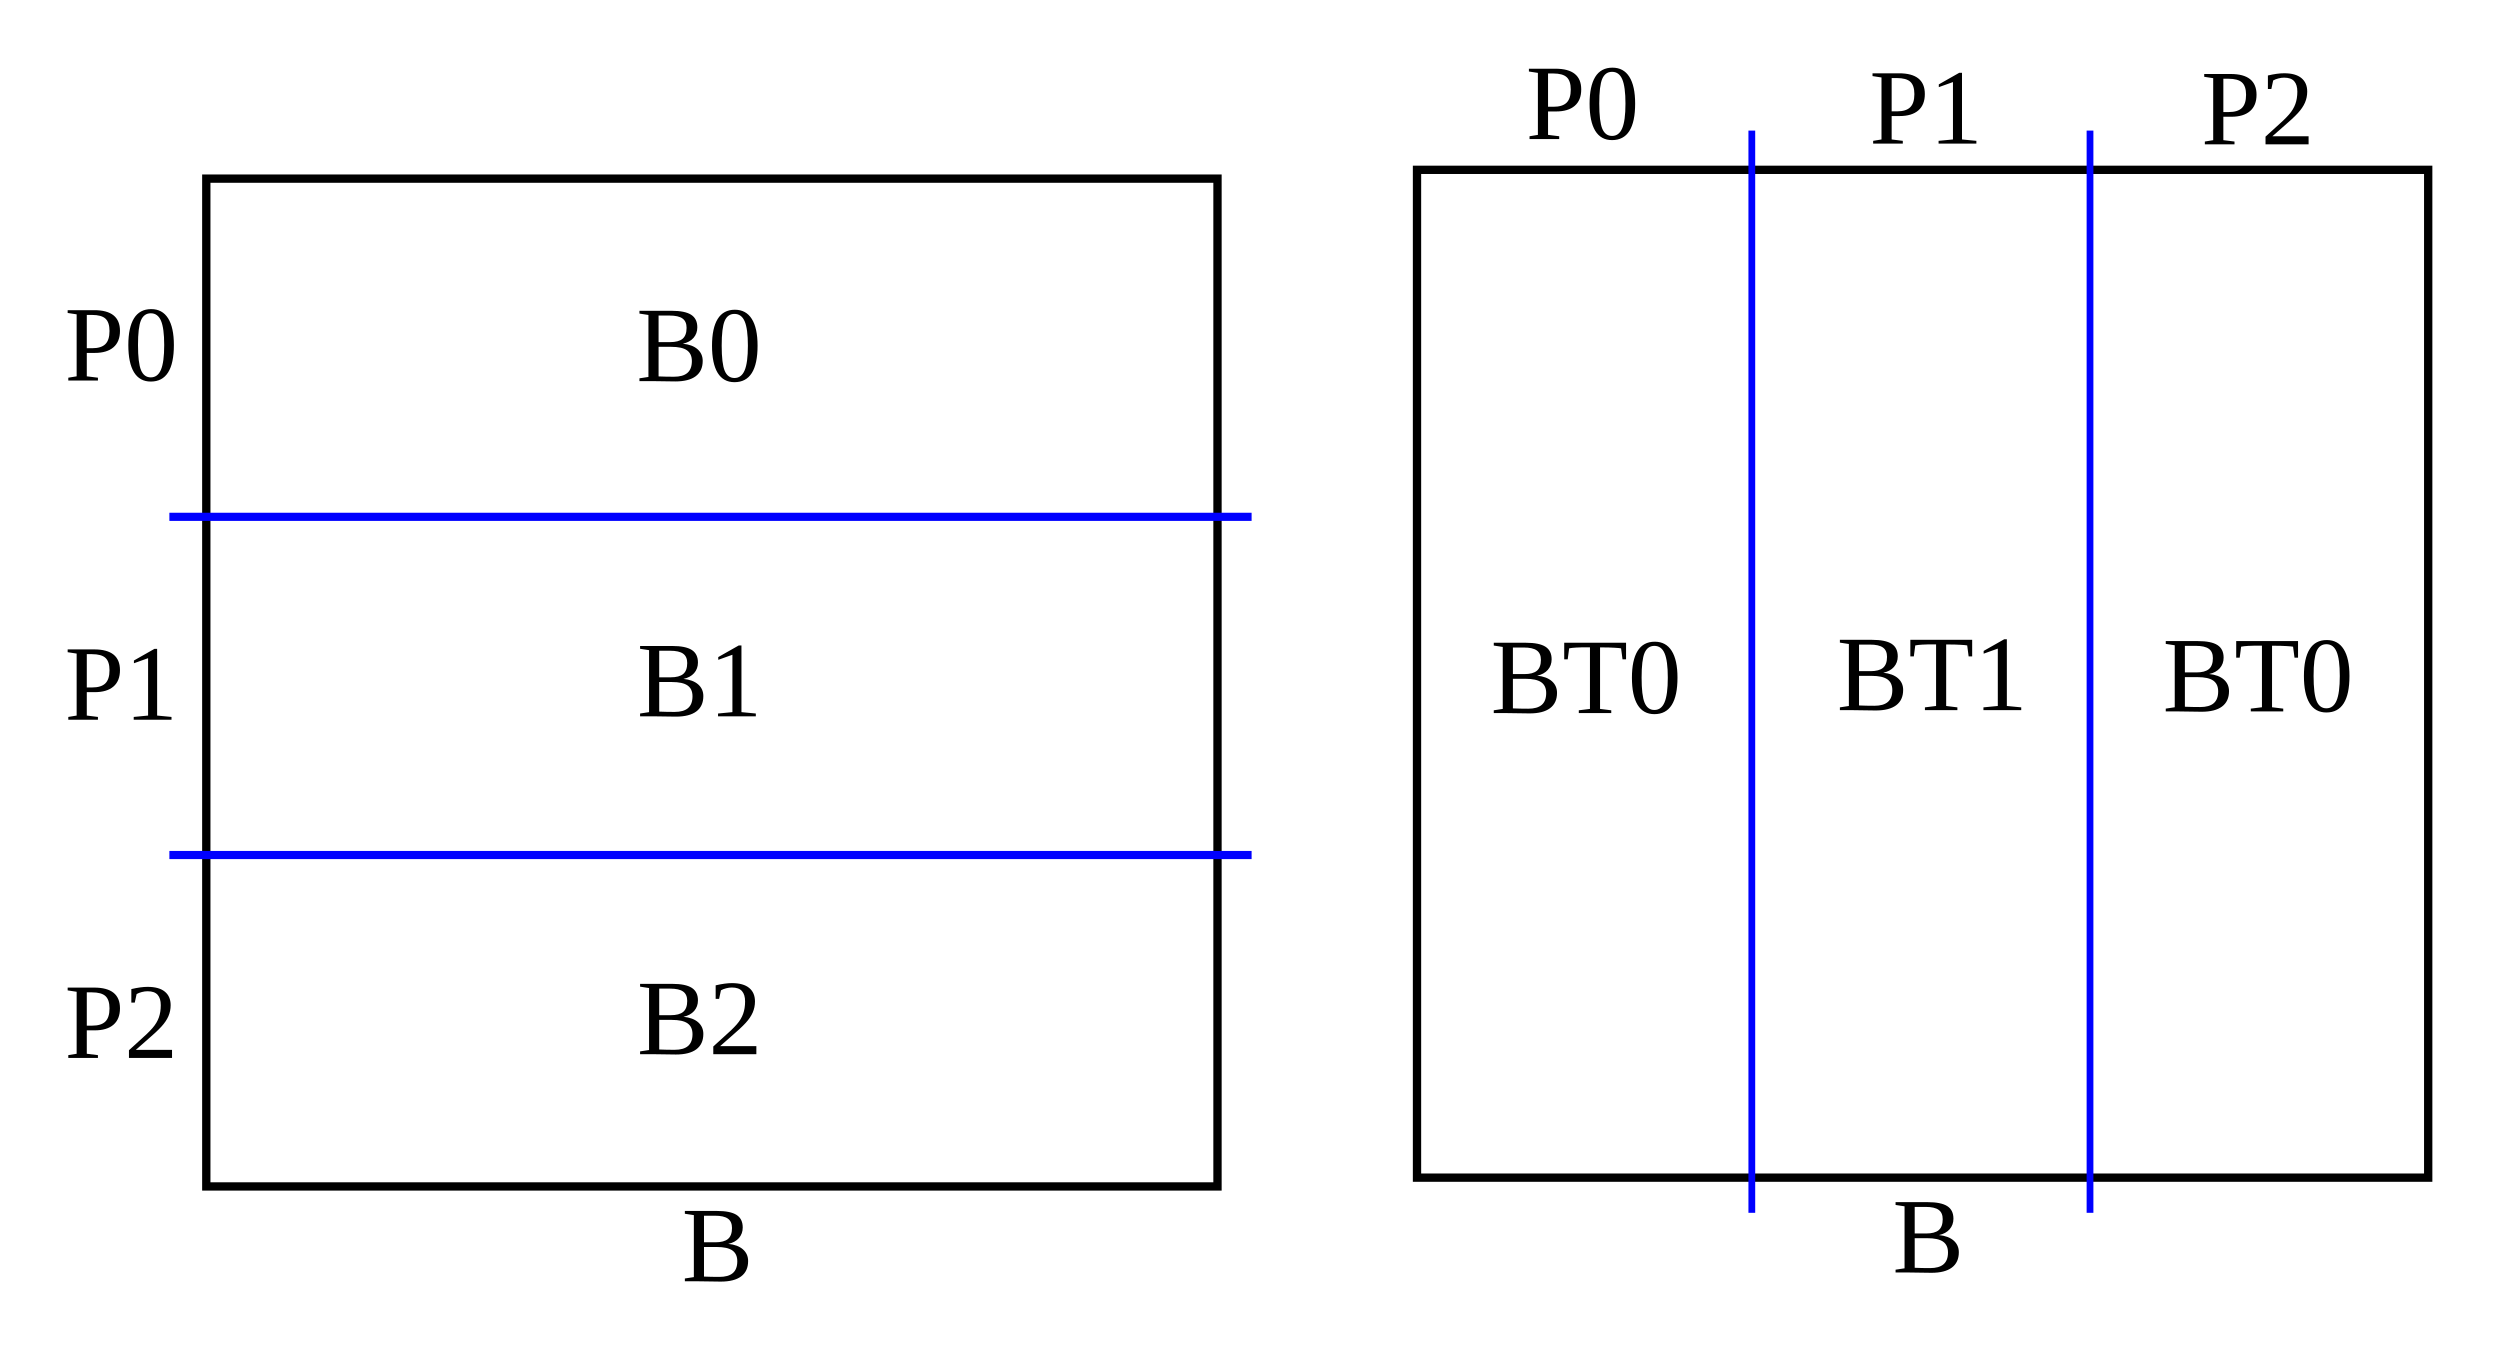
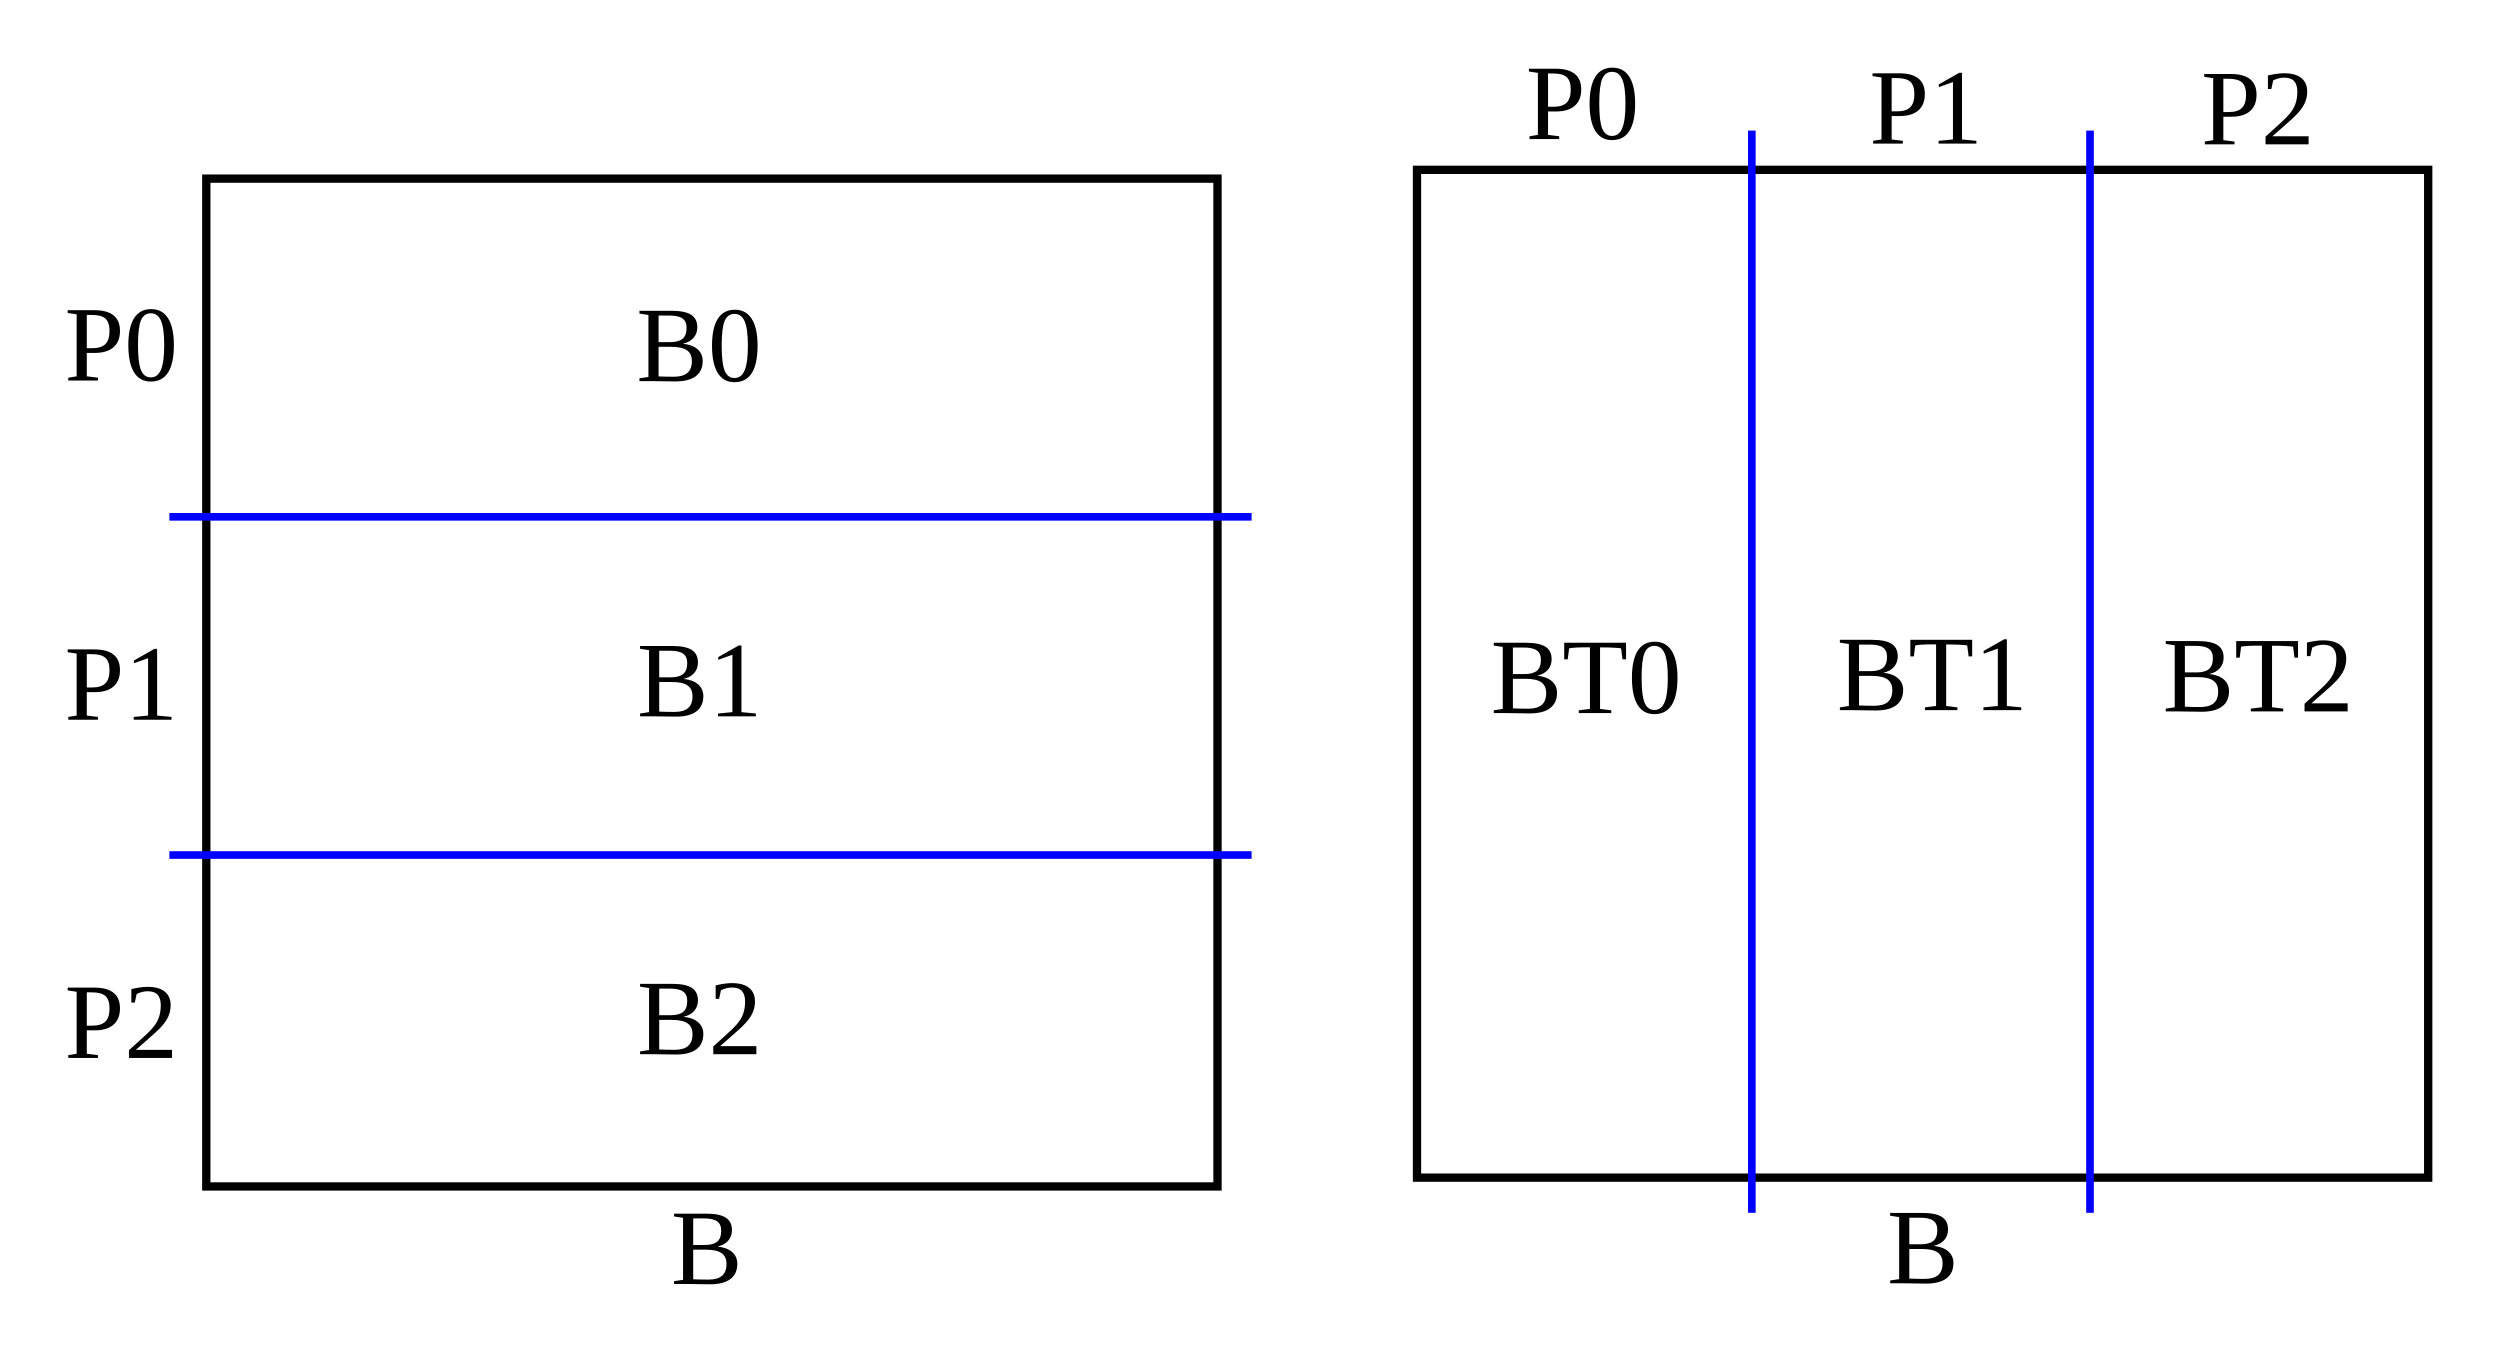
<svg xmlns="http://www.w3.org/2000/svg" width="739.221mm" height="398.954mm" viewBox="0 0 739.221 398.954" version="1.1" id="svg8">
  <defs id="defs2" />
  <g id="layer1" transform="translate(-402.0083,163.2167)">
    <rect style="fill:none;stroke:#000000;stroke-width:2.458;stroke-miterlimit:4;stroke-dasharray:none;stroke-opacity:1;image-rendering:auto" id="rect4528-3-7" width="299" height="298" x="821" y="-113" />
    <text xml:space="preserve" style="font-style:normal;font-variant:normal;font-weight:normal;font-stretch:normal;font-size:31.75px;line-height:10;font-family:'Liberation Serif';-inkscape-font-specification:'Liberation Serif, Normal';font-variant-ligatures:normal;font-variant-caps:normal;font-variant-numeric:normal;font-feature-settings:normal;text-align:start;letter-spacing:0px;word-spacing:0px;writing-mode:lr-tb;text-anchor:start;fill:#000000;fill-opacity:1;stroke:none;stroke-width:0.265" x="853.169" y="-122.102" id="text4659-4-0">
      <tspan id="tspan4657-6-3" x="853.169" y="-122.102" style="font-style:normal;font-variant:normal;font-weight:normal;font-stretch:normal;font-size:31.75px;font-family:'Liberation Serif';-inkscape-font-specification:'Liberation Serif, Normal';font-variant-ligatures:normal;font-variant-caps:normal;font-variant-numeric:normal;font-feature-settings:normal;text-align:start;writing-mode:lr-tb;text-anchor:start;stroke-width:0.265">P0</tspan>
    </text>
    <text xml:space="preserve" style="font-style:normal;font-variant:normal;font-weight:normal;font-stretch:normal;font-size:31.75px;line-height:10;font-family:'Liberation Serif';-inkscape-font-specification:'Liberation Serif, Normal';font-variant-ligatures:normal;font-variant-caps:normal;font-variant-numeric:normal;font-feature-settings:normal;text-align:start;letter-spacing:0px;word-spacing:0px;writing-mode:lr-tb;text-anchor:start;fill:#000000;fill-opacity:1;stroke:none;stroke-width:0.265" x="954.769" y="-120.746" id="text4659-2-92-3">
      <tspan id="tspan4657-4-9-7" x="954.769" y="-120.746" style="font-style:normal;font-variant:normal;font-weight:normal;font-stretch:normal;font-size:31.75px;font-family:'Liberation Serif';-inkscape-font-specification:'Liberation Serif, Normal';font-variant-ligatures:normal;font-variant-caps:normal;font-variant-numeric:normal;font-feature-settings:normal;text-align:start;writing-mode:lr-tb;text-anchor:start;stroke-width:0.265">P1</tspan>
    </text>
    <text xml:space="preserve" style="font-style:normal;font-variant:normal;font-weight:normal;font-stretch:normal;font-size:31.75px;line-height:10;font-family:'Liberation Serif';-inkscape-font-specification:'Liberation Serif, Normal';font-variant-ligatures:normal;font-variant-caps:normal;font-variant-numeric:normal;font-feature-settings:normal;text-align:start;letter-spacing:0px;word-spacing:0px;writing-mode:lr-tb;text-anchor:start;fill:#000000;fill-opacity:1;stroke:none;stroke-width:0.265" x="1052.846" y="-120.539" id="text4659-2-9-0-9">
      <tspan id="tspan4657-4-1-3-4" x="1052.846" y="-120.539" style="font-style:normal;font-variant:normal;font-weight:normal;font-stretch:normal;font-size:31.75px;font-family:'Liberation Serif';-inkscape-font-specification:'Liberation Serif, Normal';font-variant-ligatures:normal;font-variant-caps:normal;font-variant-numeric:normal;font-feature-settings:normal;text-align:start;writing-mode:lr-tb;text-anchor:start;stroke-width:0.265">P2</tspan>
    </text>
-     <text xml:space="preserve" style="font-style:normal;font-variant:normal;font-weight:normal;font-stretch:normal;font-size:31.75px;line-height:10;font-family:'Liberation Serif';-inkscape-font-specification:'Liberation Serif, Normal';font-variant-ligatures:normal;font-variant-caps:normal;font-variant-numeric:normal;font-feature-settings:normal;text-align:start;letter-spacing:0px;word-spacing:0px;writing-mode:lr-tb;text-anchor:start;fill:#000000;fill-opacity:1;stroke:none;stroke-width:0.265" x="961.585" y="213.042" id="text4659-2-9-0-99-2">
-       <tspan id="tspan4907" x="961.585" y="213.042">B</tspan>
+     <text xml:space="preserve" style="font-style:normal;font-variant:normal;font-weight:normal;font-stretch:normal;font-size:31.75px;line-height:10;font-family:'Liberation Serif';-inkscape-font-specification:'Liberation Serif, Normal';text-align:start;letter-spacing:0px;word-spacing:0px;writing-mode:lr-tb;text-anchor:start;fill:#000000;fill-opacity:1;stroke:none;stroke-width:0.265" x="959.989" y="216.235" id="text4659-2-9-0-99-2">
+       <tspan id="tspan4907" x="959.989" y="216.235">B</tspan>
    </text>
-     <path style="fill:none;stroke:#0000ff;stroke-width:2;stroke-linecap:butt;stroke-linejoin:miter;stroke-miterlimit:4;stroke-dasharray:none;stroke-opacity:1" d="M 920,-124.603 V 195.397" id="path4561-3-53" />
-     <path style="fill:none;stroke:#0000ff;stroke-width:2;stroke-linecap:butt;stroke-linejoin:miter;stroke-miterlimit:4;stroke-dasharray:none;stroke-opacity:1" d="M 1020,-124.603 V 195.397" id="path4561-3-53-6" />
+     <path style="fill:none;stroke:#0000ff;stroke-width:2.258;stroke-linecap:butt;stroke-linejoin:miter;stroke-miterlimit:4;stroke-dasharray:none;stroke-opacity:1" d="M 920,-124.603 V 195.397" id="path4561-3-53" />
+     <path style="fill:none;stroke:#0000ff;stroke-width:2.258;stroke-linecap:butt;stroke-linejoin:miter;stroke-miterlimit:4;stroke-dasharray:none;stroke-opacity:1" d="M 1020,-124.603 V 195.397" id="path4561-3-53-6" />
    <text xml:space="preserve" style="font-style:normal;font-variant:normal;font-weight:normal;font-stretch:normal;font-size:31.75px;line-height:10;font-family:'Liberation Serif';-inkscape-font-specification:'Liberation Serif, Normal';font-variant-ligatures:normal;font-variant-caps:normal;font-variant-numeric:normal;font-feature-settings:normal;text-align:start;letter-spacing:0px;word-spacing:0px;writing-mode:lr-tb;text-anchor:start;fill:#000000;fill-opacity:1;stroke:none;stroke-width:0.265" x="842.777" y="47.636" id="text4659-4-0-3">
      <tspan id="tspan4657-6-3-6" x="842.777" y="47.636" style="font-style:normal;font-variant:normal;font-weight:normal;font-stretch:normal;font-size:31.75px;font-family:'Liberation Serif';-inkscape-font-specification:'Liberation Serif, Normal';font-variant-ligatures:normal;font-variant-caps:normal;font-variant-numeric:normal;font-feature-settings:normal;text-align:start;writing-mode:lr-tb;text-anchor:start;stroke-width:0.265">BT0</tspan>
    </text>
    <text xml:space="preserve" style="font-style:normal;font-variant:normal;font-weight:normal;font-stretch:normal;font-size:31.75px;line-height:10;font-family:'Liberation Serif';-inkscape-font-specification:'Liberation Serif, Normal';font-variant-ligatures:normal;font-variant-caps:normal;font-variant-numeric:normal;font-feature-settings:normal;text-align:start;letter-spacing:0px;word-spacing:0px;writing-mode:lr-tb;text-anchor:start;fill:#000000;fill-opacity:1;stroke:none;stroke-width:0.265" x="945.121" y="46.77" id="text4659-4-0-3-0">
      <tspan id="tspan4657-6-3-6-6" x="945.121" y="46.77" style="font-style:normal;font-variant:normal;font-weight:normal;font-stretch:normal;font-size:31.75px;font-family:'Liberation Serif';-inkscape-font-specification:'Liberation Serif, Normal';font-variant-ligatures:normal;font-variant-caps:normal;font-variant-numeric:normal;font-feature-settings:normal;text-align:start;writing-mode:lr-tb;text-anchor:start;stroke-width:0.265">BT1</tspan>
    </text>
-     <text xml:space="preserve" style="font-style:normal;font-variant:normal;font-weight:normal;font-stretch:normal;font-size:31.75px;line-height:10;font-family:'Liberation Serif';-inkscape-font-specification:'Liberation Serif, Normal';font-variant-ligatures:normal;font-variant-caps:normal;font-variant-numeric:normal;font-feature-settings:normal;text-align:start;letter-spacing:0px;word-spacing:0px;writing-mode:lr-tb;text-anchor:start;fill:#000000;fill-opacity:1;stroke:none;stroke-width:0.265" x="1041.477" y="47.144" id="text4659-4-0-3-2">
-       <tspan id="tspan4657-6-3-6-61" x="1041.477" y="47.144" style="font-style:normal;font-variant:normal;font-weight:normal;font-stretch:normal;font-size:31.75px;font-family:'Liberation Serif';-inkscape-font-specification:'Liberation Serif, Normal';font-variant-ligatures:normal;font-variant-caps:normal;font-variant-numeric:normal;font-feature-settings:normal;text-align:start;writing-mode:lr-tb;text-anchor:start;stroke-width:0.265">BT0</tspan>
+     <text xml:space="preserve" style="font-style:normal;font-variant:normal;font-weight:normal;font-stretch:normal;font-size:31.75px;line-height:10;font-family:'Liberation Serif';-inkscape-font-specification:'Liberation Serif, Normal';text-align:start;letter-spacing:0px;word-spacing:0px;writing-mode:lr-tb;text-anchor:start;fill:#000000;fill-opacity:1;stroke:none;stroke-width:0.265" x="1041.477" y="47.144" id="text4659-4-0-3-2">
+       <tspan id="tspan4657-6-3-6-61" x="1041.477" y="47.144" style="font-style:normal;font-variant:normal;font-weight:normal;font-stretch:normal;font-size:31.75px;font-family:'Liberation Serif';-inkscape-font-specification:'Liberation Serif, Normal';text-align:start;writing-mode:lr-tb;text-anchor:start;stroke-width:0.265">BT2</tspan>
    </text>
    <rect style="fill:none;stroke:#000000;stroke-width:2.458;stroke-miterlimit:4;stroke-dasharray:none;stroke-opacity:1;image-rendering:auto" id="rect4528-3-7-8" width="299" height="298" x="463.008" y="-110.398" />
-     <path style="fill:#0000ff;stroke:#0000ff;stroke-width:2.412;stroke-linecap:butt;stroke-linejoin:miter;stroke-miterlimit:4;stroke-dasharray:none;stroke-opacity:1" d="m 452.092,-10.398 h 320" id="path4561-3-5" />
+     <path style="fill:#0000ff;stroke:#0000ff;stroke-width:2.258;stroke-linecap:butt;stroke-linejoin:miter;stroke-miterlimit:4;stroke-dasharray:none;stroke-opacity:1" d="m 452.092,-10.398 h 320" id="path4561-3-5" />
    <text xml:space="preserve" style="font-style:normal;font-variant:normal;font-weight:normal;font-stretch:normal;font-size:31.75px;line-height:10;font-family:'Liberation Serif';-inkscape-font-specification:'Liberation Serif, Normal';font-variant-ligatures:normal;font-variant-caps:normal;font-variant-numeric:normal;font-feature-settings:normal;text-align:start;letter-spacing:0px;word-spacing:0px;writing-mode:lr-tb;text-anchor:start;fill:#000000;fill-opacity:1;stroke:none;stroke-width:0.265" x="421.094" y="-50.708" id="text4659-4-0-7">
      <tspan id="tspan4657-6-3-9" x="421.094" y="-50.708" style="font-style:normal;font-variant:normal;font-weight:normal;font-stretch:normal;font-size:31.75px;font-family:'Liberation Serif';-inkscape-font-specification:'Liberation Serif, Normal';font-variant-ligatures:normal;font-variant-caps:normal;font-variant-numeric:normal;font-feature-settings:normal;text-align:start;writing-mode:lr-tb;text-anchor:start;stroke-width:0.265">P0</tspan>
    </text>
    <text xml:space="preserve" style="font-style:normal;font-variant:normal;font-weight:normal;font-stretch:normal;font-size:31.75px;line-height:10;font-family:'Liberation Serif';-inkscape-font-specification:'Liberation Serif, Normal';font-variant-ligatures:normal;font-variant-caps:normal;font-variant-numeric:normal;font-feature-settings:normal;text-align:start;letter-spacing:0px;word-spacing:0px;writing-mode:lr-tb;text-anchor:start;fill:#000000;fill-opacity:1;stroke:none;stroke-width:0.265" x="421.094" y="49.602" id="text4659-2-92-3-2">
      <tspan id="tspan4657-4-9-7-0" x="421.094" y="49.602" style="font-style:normal;font-variant:normal;font-weight:normal;font-stretch:normal;font-size:31.75px;font-family:'Liberation Serif';-inkscape-font-specification:'Liberation Serif, Normal';font-variant-ligatures:normal;font-variant-caps:normal;font-variant-numeric:normal;font-feature-settings:normal;text-align:start;writing-mode:lr-tb;text-anchor:start;stroke-width:0.265">P1</tspan>
    </text>
    <text xml:space="preserve" style="font-style:normal;font-variant:normal;font-weight:normal;font-stretch:normal;font-size:31.75px;line-height:10;font-family:'Liberation Serif';-inkscape-font-specification:'Liberation Serif, Normal';font-variant-ligatures:normal;font-variant-caps:normal;font-variant-numeric:normal;font-feature-settings:normal;text-align:start;letter-spacing:0px;word-spacing:0px;writing-mode:lr-tb;text-anchor:start;fill:#000000;fill-opacity:1;stroke:none;stroke-width:0.265" x="421.094" y="149.602" id="text4659-2-9-0-9-2">
      <tspan id="tspan4657-4-1-3-4-3" x="421.094" y="149.602" style="font-style:normal;font-variant:normal;font-weight:normal;font-stretch:normal;font-size:31.75px;font-family:'Liberation Serif';-inkscape-font-specification:'Liberation Serif, Normal';font-variant-ligatures:normal;font-variant-caps:normal;font-variant-numeric:normal;font-feature-settings:normal;text-align:start;writing-mode:lr-tb;text-anchor:start;stroke-width:0.265">P2</tspan>
    </text>
-     <text xml:space="preserve" style="font-style:normal;font-variant:normal;font-weight:normal;font-stretch:normal;font-size:31.75px;line-height:10;font-family:'Liberation Serif';-inkscape-font-specification:'Liberation Serif, Normal';font-variant-ligatures:normal;font-variant-caps:normal;font-variant-numeric:normal;font-feature-settings:normal;text-align:start;letter-spacing:0px;word-spacing:0px;writing-mode:lr-tb;text-anchor:start;fill:#000000;fill-opacity:1;stroke:none;stroke-width:0.265" x="603.594" y="215.644" id="text4659-2-9-0-99-2-7">
-       <tspan style="stroke-width:0.265" id="tspan4907-5" x="603.594" y="215.644">B</tspan>
+     <text xml:space="preserve" style="font-style:normal;font-variant:normal;font-weight:normal;font-stretch:normal;font-size:31.75px;line-height:10;font-family:'Liberation Serif';-inkscape-font-specification:'Liberation Serif, Normal';text-align:start;letter-spacing:0px;word-spacing:0px;writing-mode:lr-tb;text-anchor:start;fill:#000000;fill-opacity:1;stroke:none;stroke-width:0.265" x="600.401" y="216.442" id="text4659-2-9-0-99-2-7">
+       <tspan style="stroke-width:0.265" id="tspan4907-5" x="600.401" y="216.442">B</tspan>
    </text>
-     <path style="fill:#0000ff;stroke:#0000ff;stroke-width:2.412;stroke-linecap:butt;stroke-linejoin:miter;stroke-miterlimit:4;stroke-dasharray:none;stroke-opacity:1" d="m 452.092,89.602 h 320" id="path4561-3-5-2" />
+     <path style="fill:#0000ff;stroke:#0000ff;stroke-width:2.258;stroke-linecap:butt;stroke-linejoin:miter;stroke-miterlimit:4;stroke-dasharray:none;stroke-opacity:1" d="m 452.092,89.602 h 320" id="path4561-3-5-2" />
    <text xml:space="preserve" style="font-style:normal;font-variant:normal;font-weight:normal;font-stretch:normal;font-size:31.75px;line-height:10;font-family:'Liberation Serif';-inkscape-font-specification:'Liberation Serif, Normal';font-variant-ligatures:normal;font-variant-caps:normal;font-variant-numeric:normal;font-feature-settings:normal;text-align:start;letter-spacing:0px;word-spacing:0px;writing-mode:lr-tb;text-anchor:start;fill:#000000;fill-opacity:1;stroke:none;stroke-width:0.265" x="590.166" y="-50.525" id="text4659-4-0-3-8">
      <tspan id="tspan4657-6-3-6-9" x="590.166" y="-50.525" style="font-style:normal;font-variant:normal;font-weight:normal;font-stretch:normal;font-size:31.75px;font-family:'Liberation Serif';-inkscape-font-specification:'Liberation Serif, Normal';font-variant-ligatures:normal;font-variant-caps:normal;font-variant-numeric:normal;font-feature-settings:normal;text-align:start;writing-mode:lr-tb;text-anchor:start;stroke-width:0.265">B0</tspan>
    </text>
    <text xml:space="preserve" style="font-style:normal;font-variant:normal;font-weight:normal;font-stretch:normal;font-size:31.75px;line-height:10;font-family:'Liberation Serif';-inkscape-font-specification:'Liberation Serif, Normal';font-variant-ligatures:normal;font-variant-caps:normal;font-variant-numeric:normal;font-feature-settings:normal;text-align:start;letter-spacing:0px;word-spacing:0px;writing-mode:lr-tb;text-anchor:start;fill:#000000;fill-opacity:1;stroke:none;stroke-width:0.265" x="590.351" y="48.591" id="text4659-4-0-3-8-7">
      <tspan id="tspan4657-6-3-6-9-3" x="590.351" y="48.591" style="font-style:normal;font-variant:normal;font-weight:normal;font-stretch:normal;font-size:31.75px;font-family:'Liberation Serif';-inkscape-font-specification:'Liberation Serif, Normal';font-variant-ligatures:normal;font-variant-caps:normal;font-variant-numeric:normal;font-feature-settings:normal;text-align:start;writing-mode:lr-tb;text-anchor:start;stroke-width:0.265">B1</tspan>
    </text>
    <text xml:space="preserve" style="font-style:normal;font-variant:normal;font-weight:normal;font-stretch:normal;font-size:31.75px;line-height:10;font-family:'Liberation Serif';-inkscape-font-specification:'Liberation Serif, Normal';font-variant-ligatures:normal;font-variant-caps:normal;font-variant-numeric:normal;font-feature-settings:normal;text-align:start;letter-spacing:0px;word-spacing:0px;writing-mode:lr-tb;text-anchor:start;fill:#000000;fill-opacity:1;stroke:none;stroke-width:0.265" x="590.351" y="148.496" id="text4659-4-0-3-8-6">
      <tspan id="tspan4657-6-3-6-9-1" x="590.351" y="148.496" style="font-style:normal;font-variant:normal;font-weight:normal;font-stretch:normal;font-size:31.75px;font-family:'Liberation Serif';-inkscape-font-specification:'Liberation Serif, Normal';font-variant-ligatures:normal;font-variant-caps:normal;font-variant-numeric:normal;font-feature-settings:normal;text-align:start;writing-mode:lr-tb;text-anchor:start;stroke-width:0.265">B2</tspan>
    </text>
  </g>
  <g id="layer2" transform="translate(-3.925021,-4.188857)" />
</svg>
